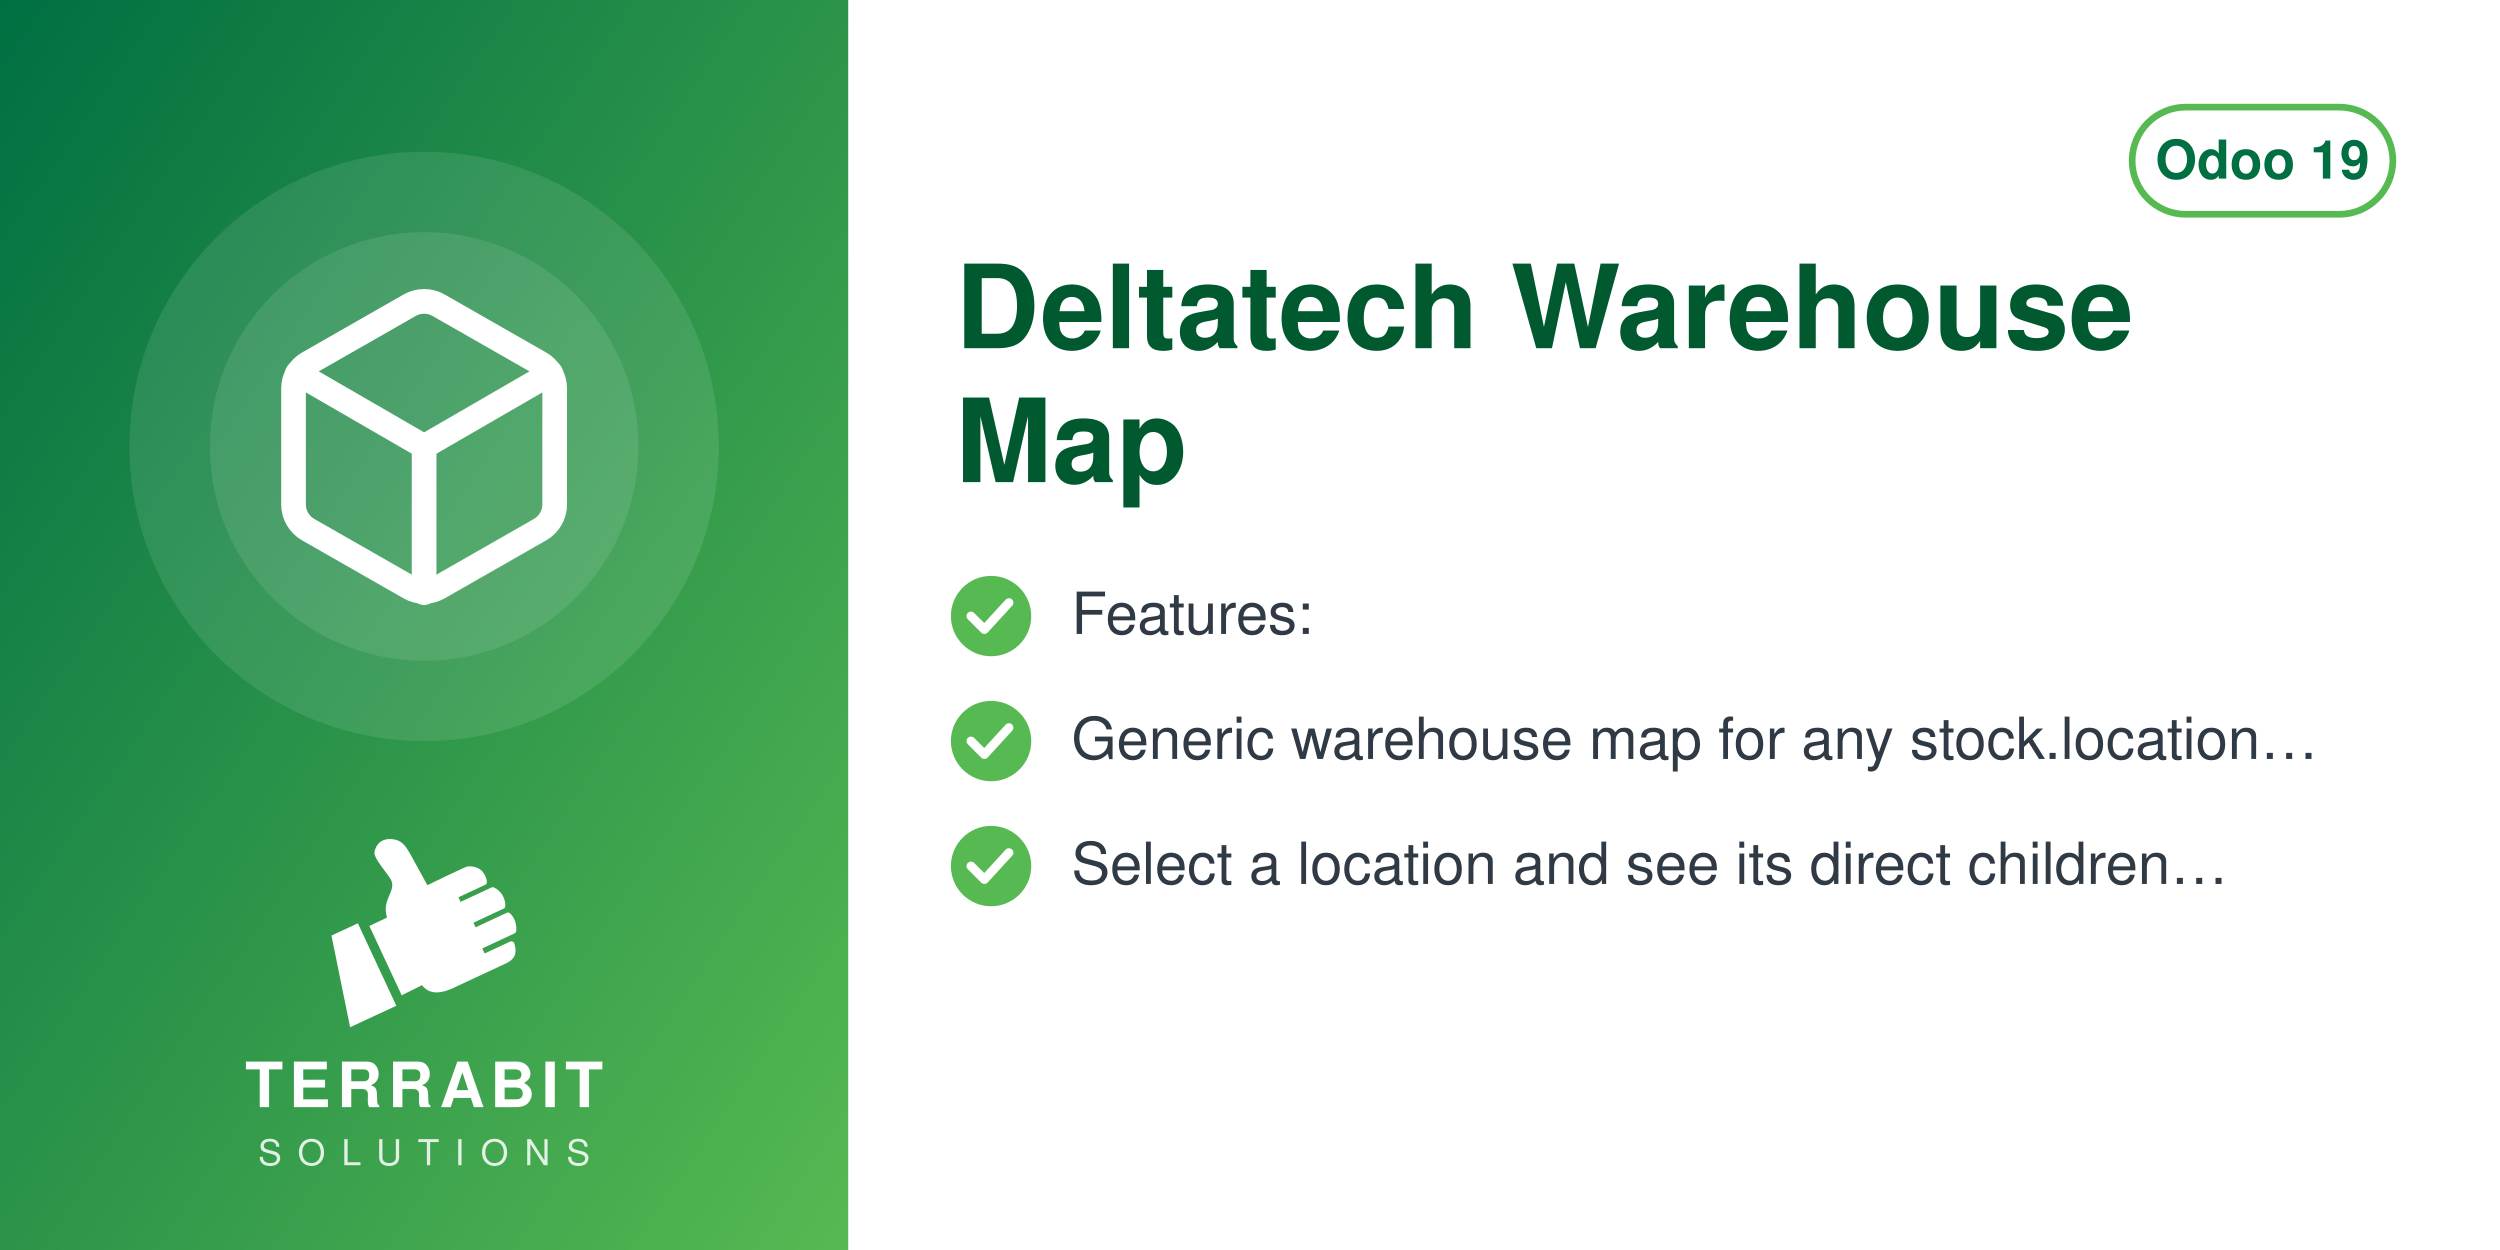
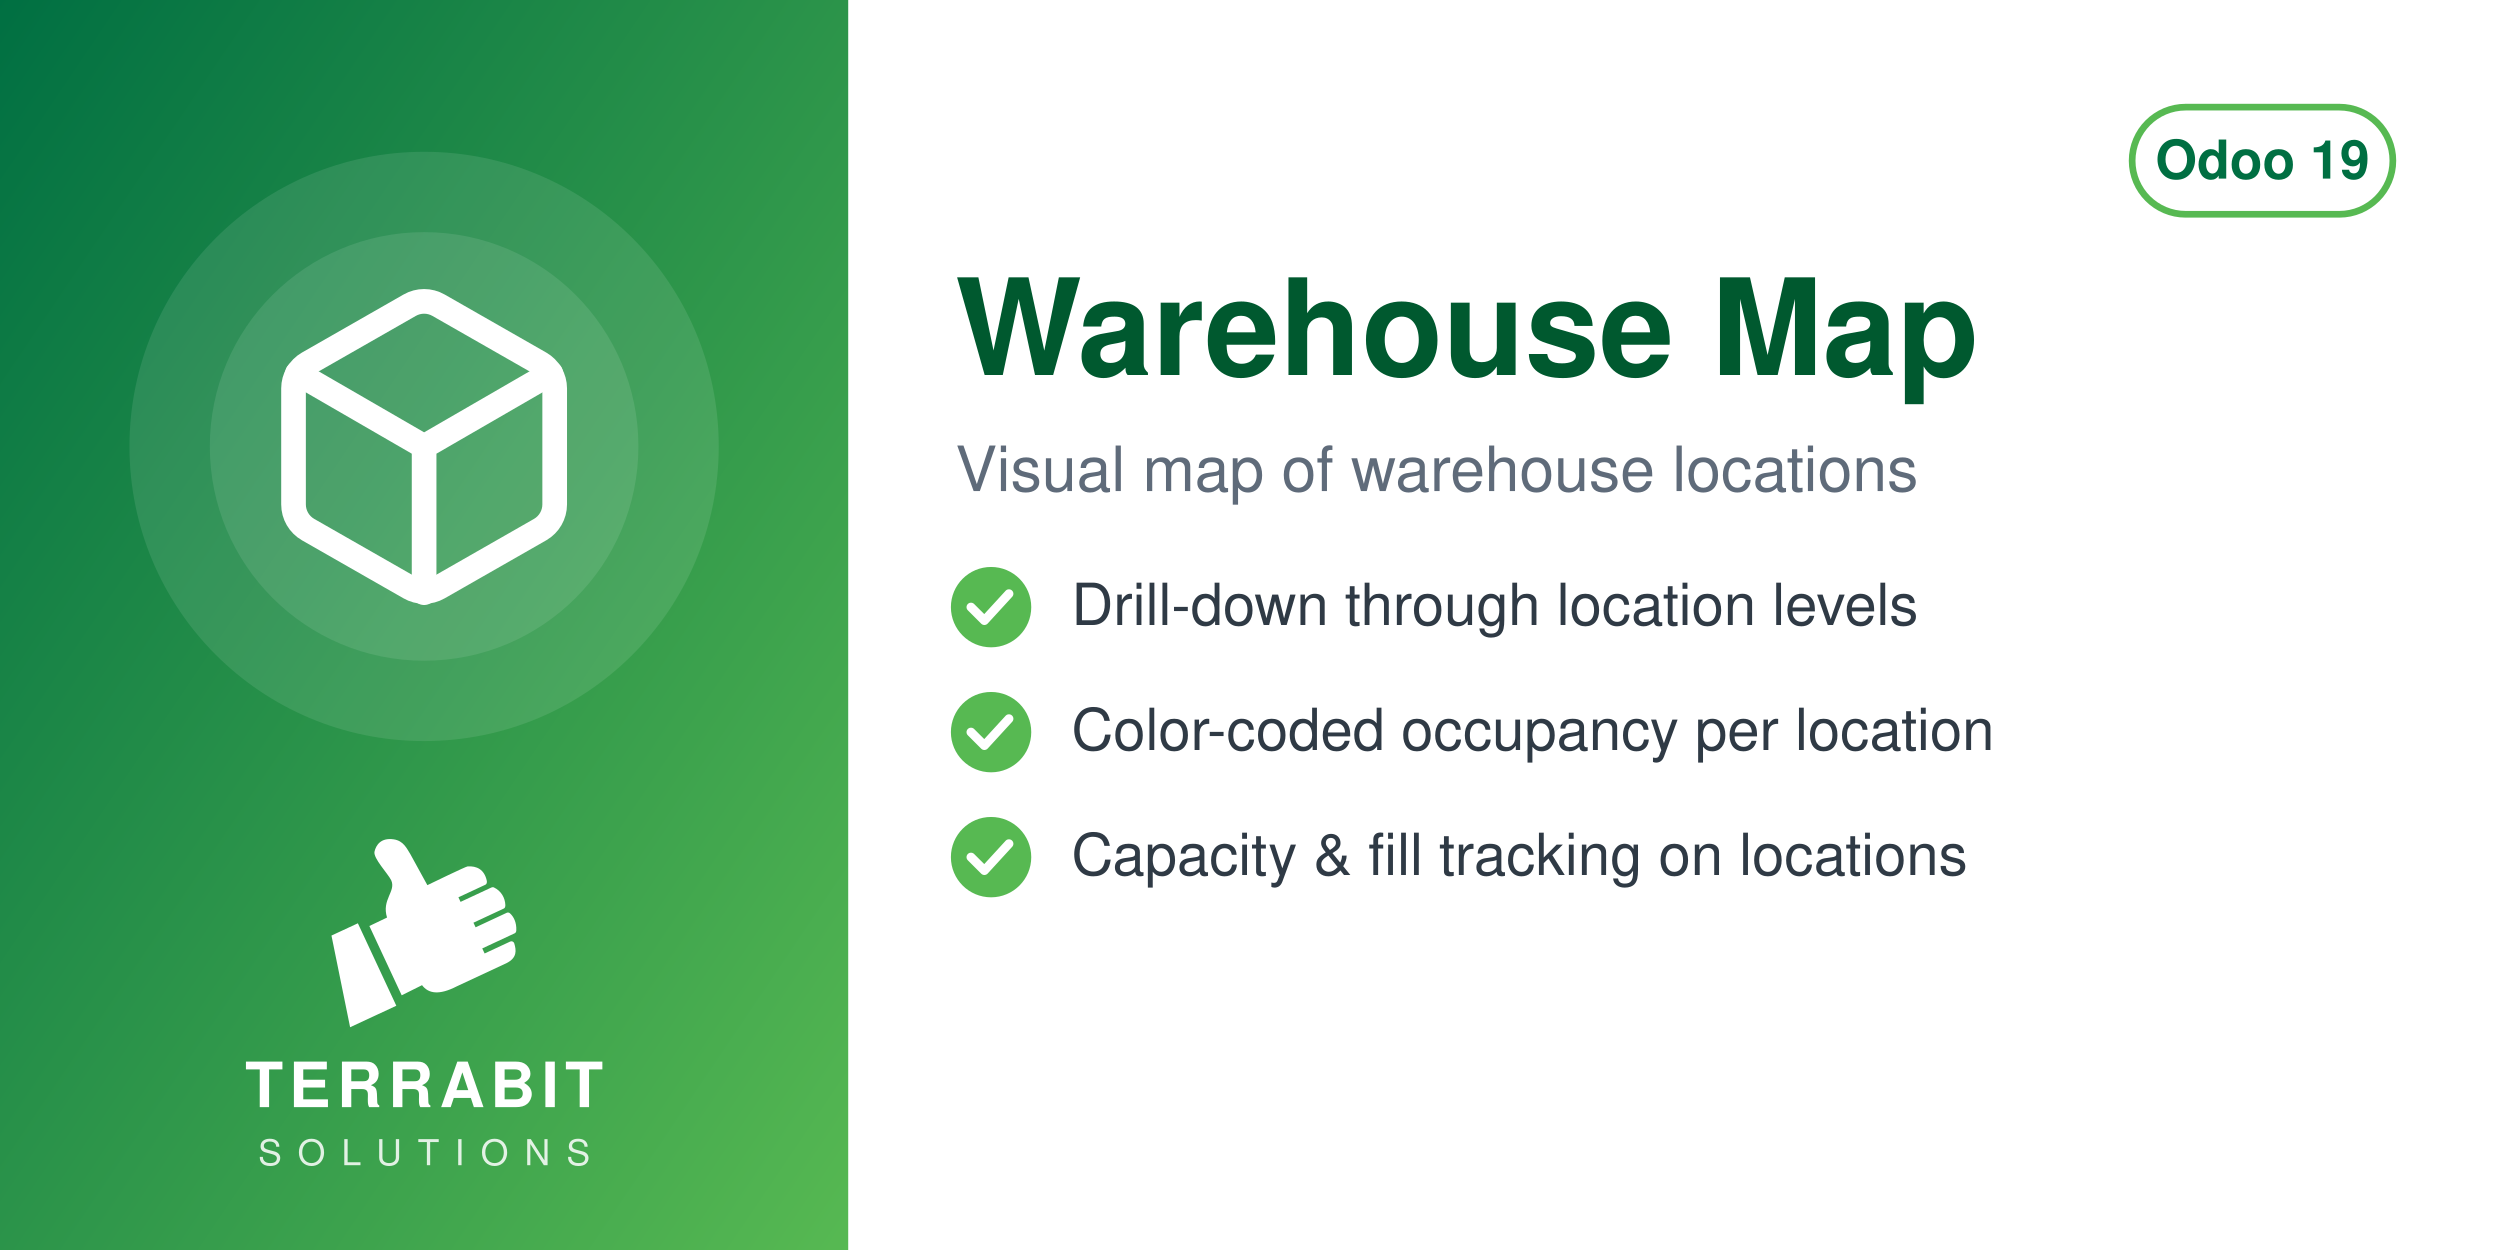
<svg xmlns="http://www.w3.org/2000/svg" width="560" height="280" viewBox="0 0 560 280">
  <defs>
    <linearGradient id="g" x1="0" y1="0" x2="1" y2="1">
      <stop offset="0" stop-color="#006F42" />
      <stop offset="1" stop-color="#57B952" />
    </linearGradient>
  </defs>
  <rect width="560" height="280" fill="#FFFFFF" />
  <rect width="190" height="280" fill="url(#g)" />
  <circle cx="95.0" cy="100" r="66" fill="white" opacity="0.10" />
  <circle cx="95.0" cy="100" r="48" fill="white" opacity="0.10" />
  <svg x="56.0" y="61.0" width="78" height="78" viewBox="0 0 24 24">
    <g fill="none" stroke="white" stroke-width="1.7" stroke-linecap="round" stroke-linejoin="round">
      <path d="M21 16V8a2 2 0 0 0-1-1.73l-7-4a2 2 0 0 0-2 0l-7 4A2 2 0 0 0 3 8v8a2 2 0 0 0 1 1.73l7 4a2 2 0 0 0 2 0l7-4A2 2 0 0 0 21 16z" />
      <path d="M3.27 6.96 12 12.01l8.73-5.05M12 22.08V12" />
    </g>
  </svg>
  <svg x="72.0" y="186" width="46" height="46" viewBox="4045 2535 3400 3400" preserveAspectRatio="xMidYMid meet">
    <path fill="#FFFFFF" d="M4648.32 4073.59l636.59 1365.17 -765.09 355.96 -308.63 -1517.87 437.13 -203.26zm725.61 1192.32l336.75 -167.88c105.65,140.85 282.69,170.72 576.82,18.8l819.92 -382.33c181.4,-90.13 164.26,-214.57 130.07,-328.43 -4.28,-14.25 -13.68,-24.81 -27.34,-30.7 -13.67,-5.89 -27.61,-5.11 -41.09,1.18l-422.32 196.93 -39.04 -83.72 538.07 -250.91c16.64,-7.76 24.7,-27.69 25.58,-46.04 6.48,-134.33 -44.36,-230.89 -105.84,-285.23 -15.2,-13.44 -35.71,-15.59 -54.12,-7l-513.92 239.64 -35.6 -76.34 506.31 -236.1c17.69,-8.25 22.52,-36.93 21.83,-56.45 -4.1,-117.31 -67.62,-232.74 -187.72,-290.66 -13.94,-6.72 -28.64,-6.36 -42.69,0.19l-511.21 238.38 -35.37 -75.86 448.98 -209.36c20.44,-9.53 25.81,-42.28 21.02,-64.32 -41.02,-189.07 -167.92,-247.8 -318.14,-237.87 -29.39,1.94 -589.86,273.16 -665.95,310.54l-281.84 -513.57c-59.06,-93.13 -112.7,-221.7 -276.47,-245.13 -211.24,-30.22 -291.56,94.38 -316.89,203.13 -25.32,108.75 223.84,365.99 276.05,473.69 85.52,184.27 -161.86,318.11 -68.41,617.99l-292.54 139.94 535.09 1147.51z" />
  </svg>
  <text x="95.0" y="248" text-anchor="middle" font-family="Helvetica,Arial,sans-serif" font-size="14" font-weight="800" letter-spacing="1.4" fill="white">TERRABIT</text>
  <text x="95.0" y="261" text-anchor="middle" font-family="Helvetica,Arial,sans-serif" font-size="8" font-weight="500" letter-spacing="3.6" fill="white" opacity="0.85">SOLUTIONS</text>
  <g>
    <rect x="477.6" y="24" width="58.4" height="24" rx="12" fill="none" stroke="#57B952" stroke-width="1.5" />
    <text x="506.8" y="40" text-anchor="middle" font-family="Helvetica,Arial,sans-serif" font-size="12" font-weight="700" fill="#006F42">Odoo 19</text>
  </g>
-   <text x="214" y="78" font-family="Helvetica,Arial,sans-serif" font-size="26" font-weight="700" fill="#00592F">Deltatech Warehouse</text>
-   <text x="214" y="108" font-family="Helvetica,Arial,sans-serif" font-size="26" font-weight="700" fill="#00592F">Map</text>
-   <circle cx="222" cy="138" r="9" fill="#57B952" />
-   <path d="M217.5 138 l3 3 l5.5 -6" fill="none" stroke="white" stroke-width="2" stroke-linecap="round" stroke-linejoin="round" />
-   <text x="240" y="142" font-family="Helvetica,Arial,sans-serif" font-size="13" fill="#2F3A45">Features:</text>
-   <circle cx="222" cy="166" r="9" fill="#57B952" />
-   <path d="M217.5 166 l3 3 l5.5 -6" fill="none" stroke="white" stroke-width="2" stroke-linecap="round" stroke-linejoin="round" />
-   <text x="240" y="170" font-family="Helvetica,Arial,sans-serif" font-size="13" fill="#2F3A45">Generic warehouse map for any stock.location…</text>
-   <circle cx="222" cy="194" r="9" fill="#57B952" />
-   <path d="M217.5 194 l3 3 l5.5 -6" fill="none" stroke="white" stroke-width="2" stroke-linecap="round" stroke-linejoin="round" />
-   <text x="240" y="198" font-family="Helvetica,Arial,sans-serif" font-size="13" fill="#2F3A45">Select a location and see its direct children…</text>
+   <text x="214" y="84" font-family="Helvetica,Arial,sans-serif" font-size="30" font-weight="700" fill="#00592F">Warehouse Map</text>
+   <text x="214" y="110" font-family="Helvetica,Arial,sans-serif" font-size="14" fill="#5F6B7A">Visual map of warehouse locations</text>
+   <circle cx="222" cy="136" r="9" fill="#57B952" />
+   <path d="M217.5 136 l3 3 l5.5 -6" fill="none" stroke="white" stroke-width="2" stroke-linecap="round" stroke-linejoin="round" />
+   <text x="240" y="140" font-family="Helvetica,Arial,sans-serif" font-size="13" fill="#2F3A45">Drill-down through location levels</text>
+   <circle cx="222" cy="164" r="9" fill="#57B952" />
+   <path d="M217.5 164 l3 3 l5.5 -6" fill="none" stroke="white" stroke-width="2" stroke-linecap="round" stroke-linejoin="round" />
+   <text x="240" y="168" font-family="Helvetica,Arial,sans-serif" font-size="13" fill="#2F3A45">Color-coded occupancy per location</text>
+   <circle cx="222" cy="192" r="9" fill="#57B952" />
+   <path d="M217.5 192 l3 3 l5.5 -6" fill="none" stroke="white" stroke-width="2" stroke-linecap="round" stroke-linejoin="round" />
+   <text x="240" y="196" font-family="Helvetica,Arial,sans-serif" font-size="13" fill="#2F3A45">Capacity &amp; fill tracking on locations</text>
</svg>
